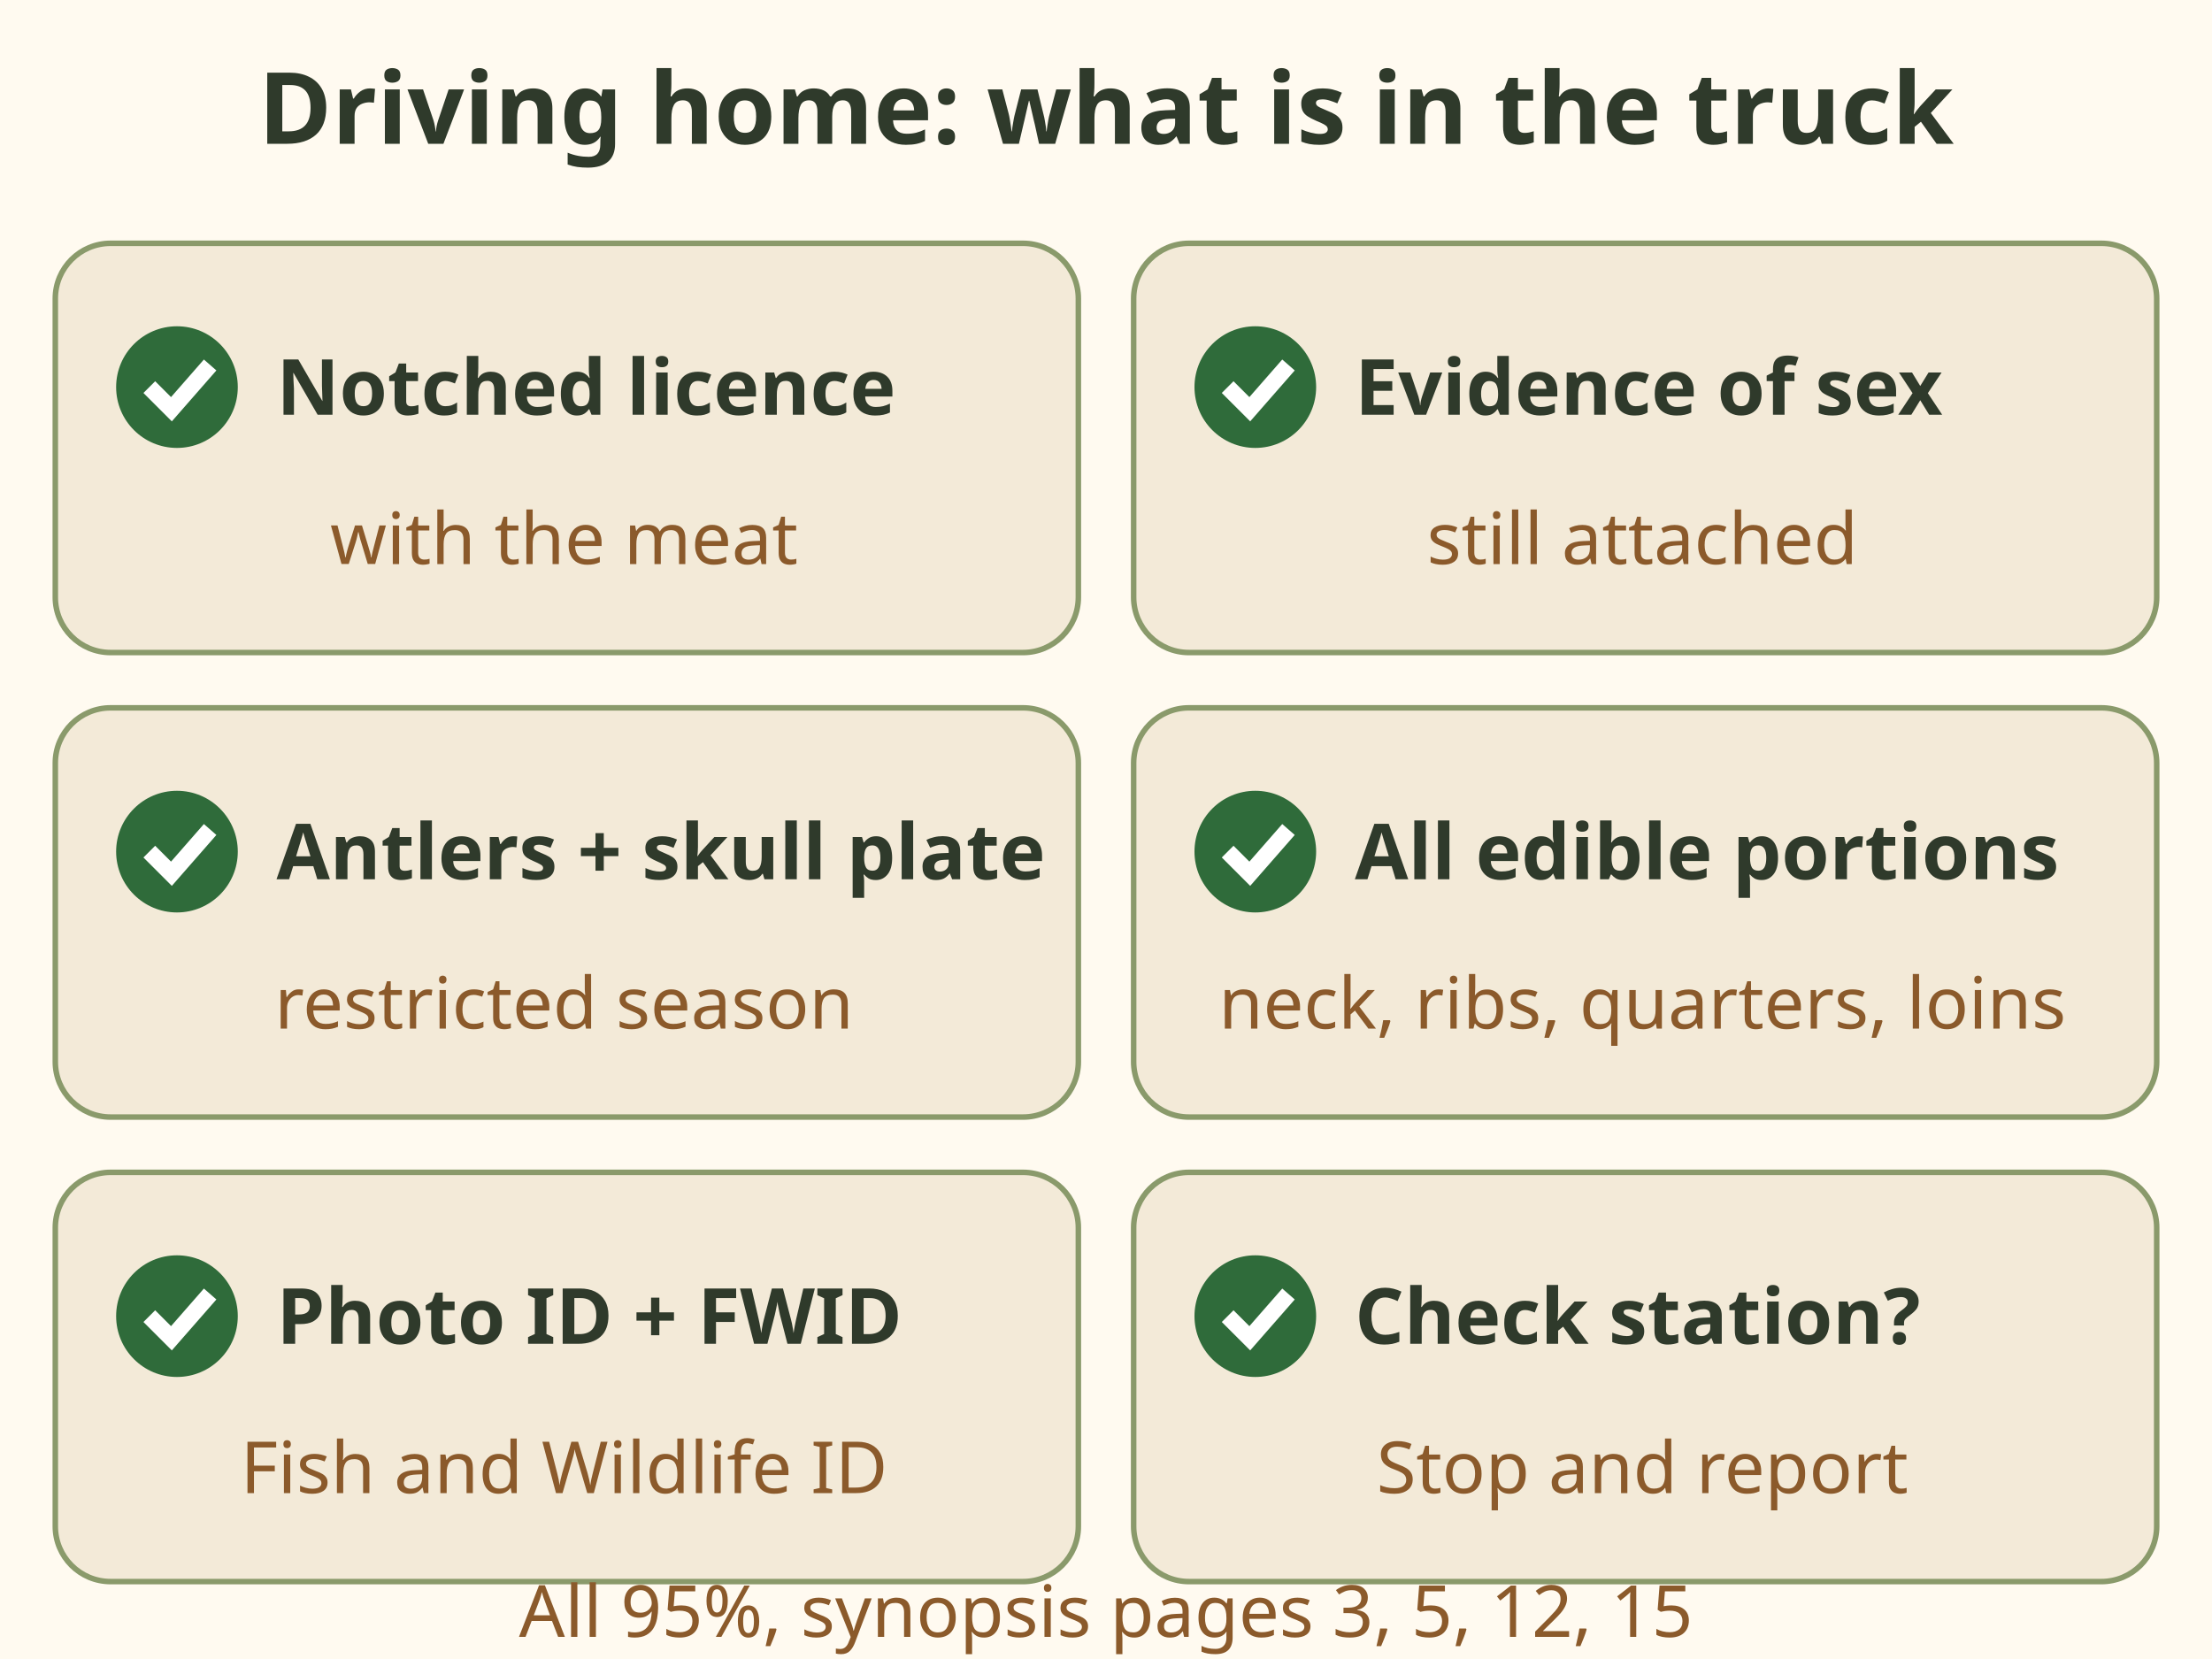
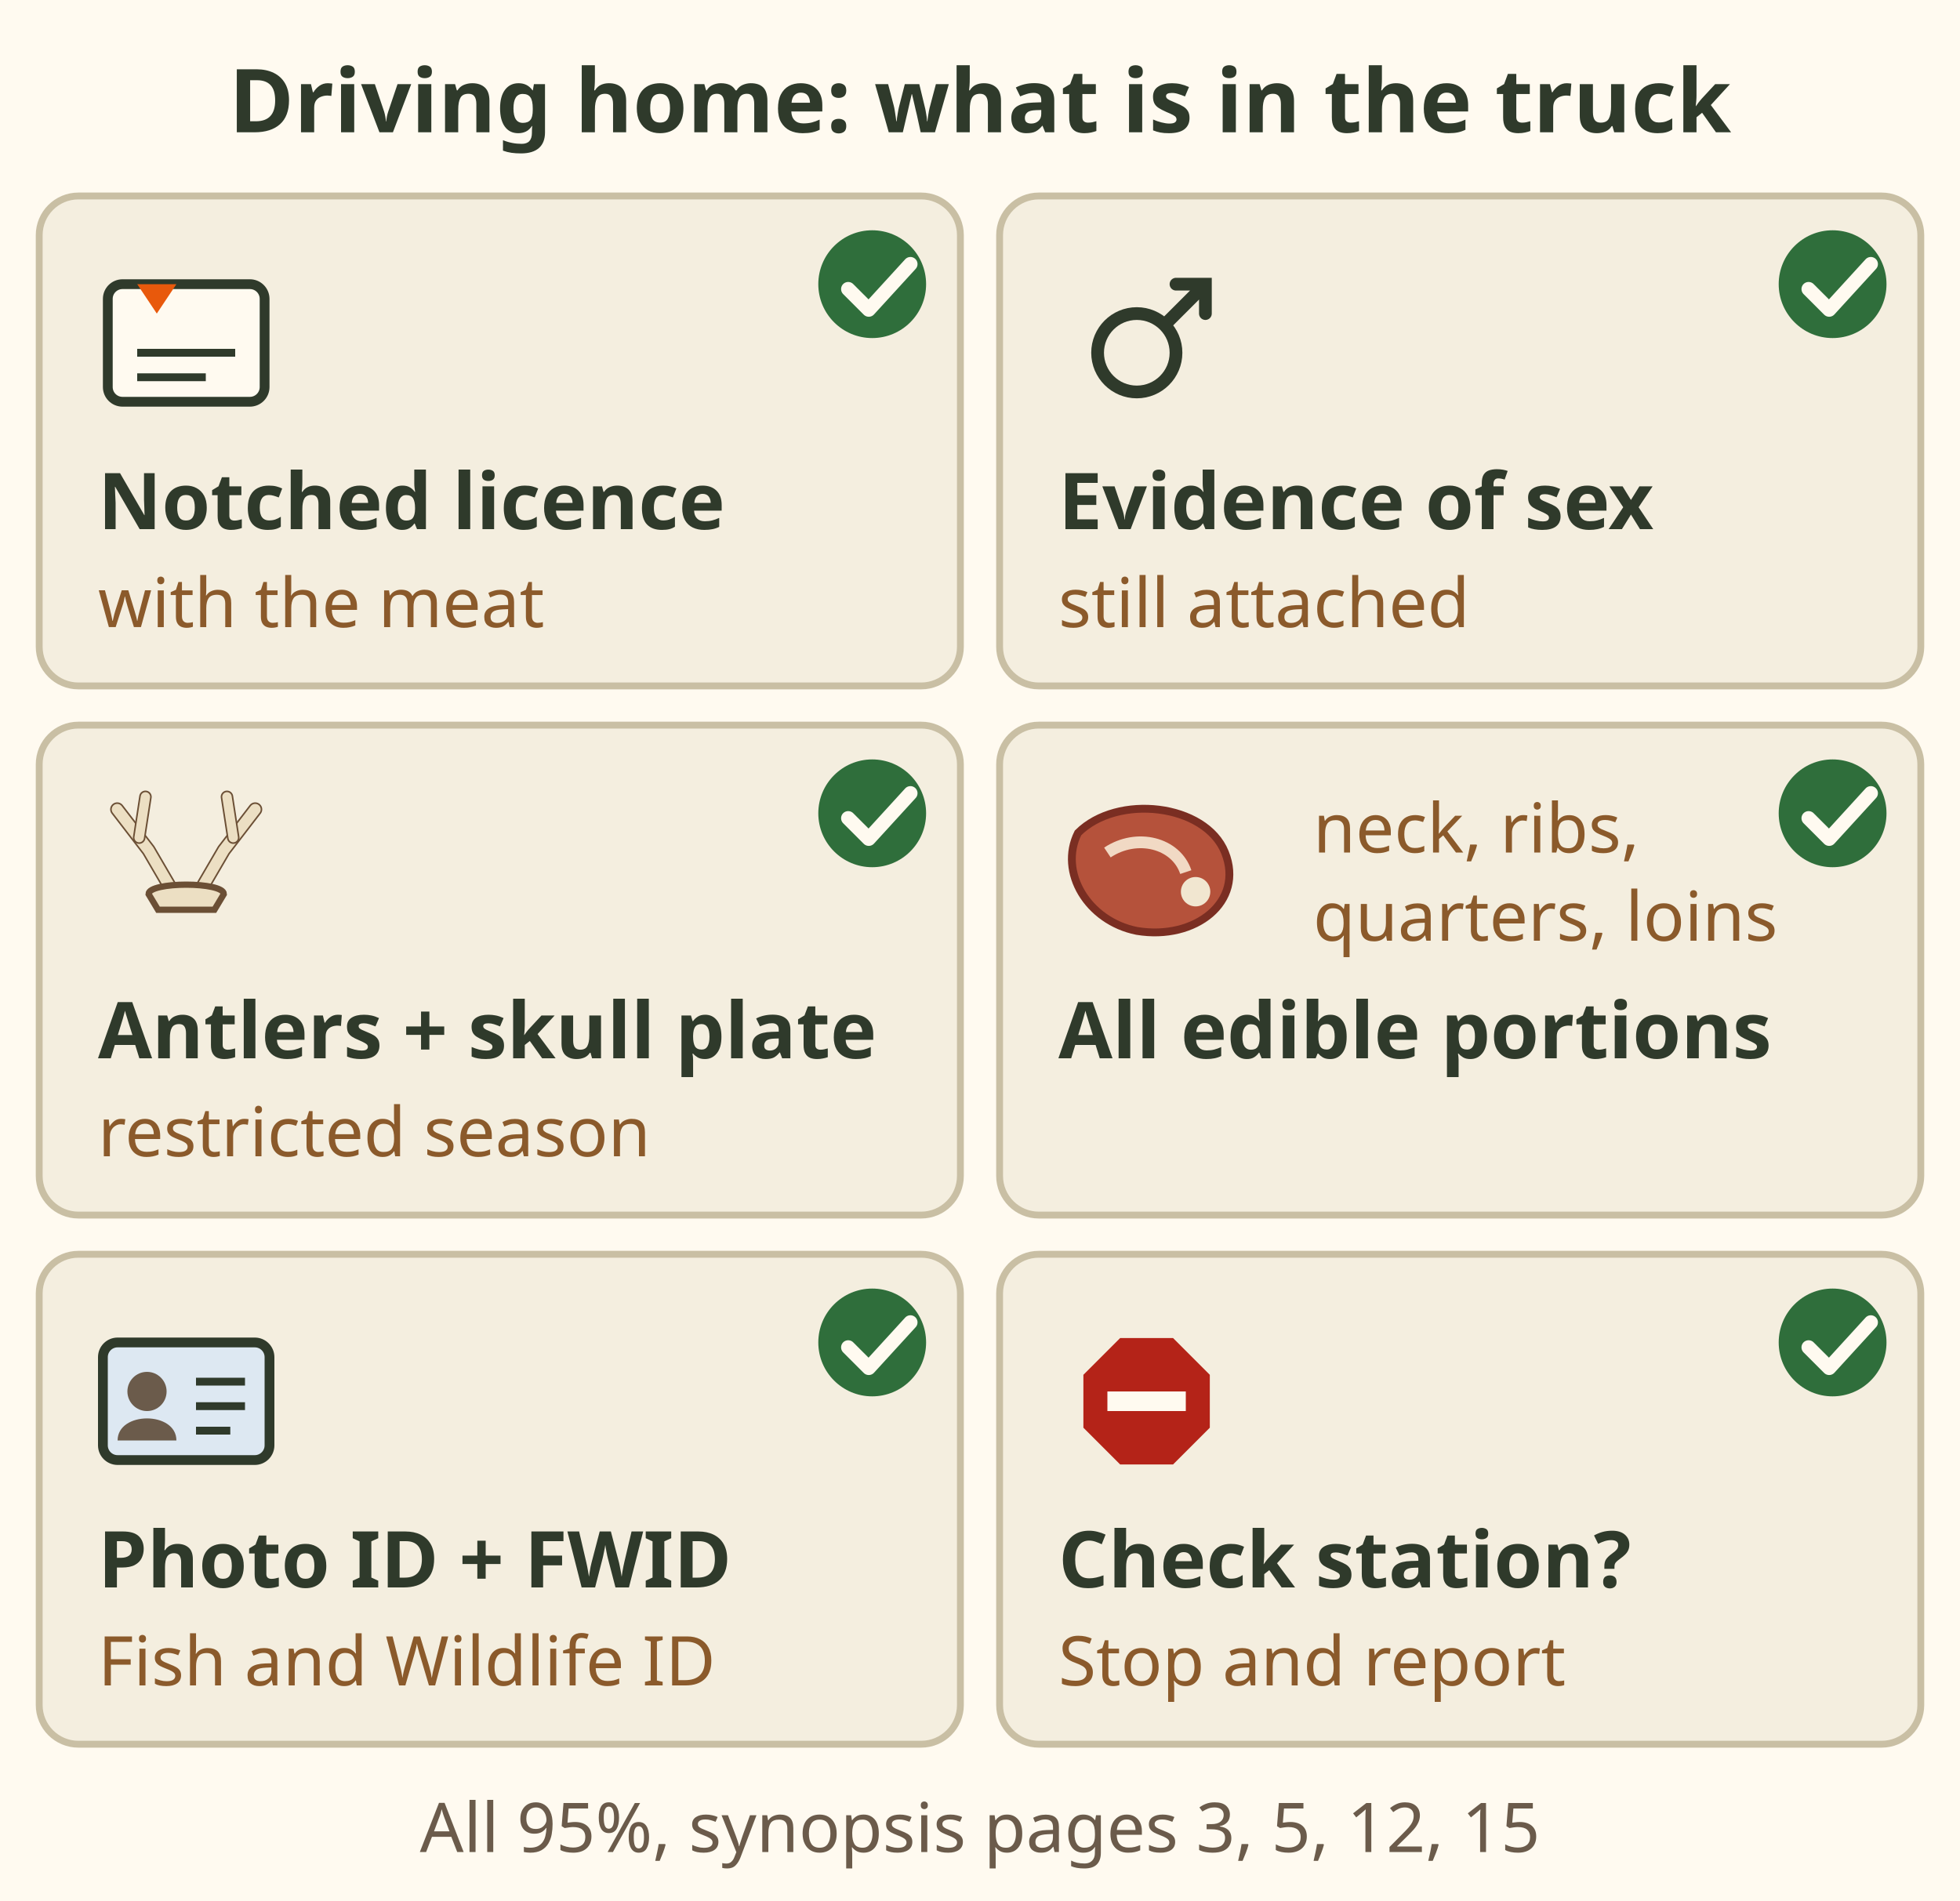
- <svg xmlns="http://www.w3.org/2000/svg" viewBox="0 0 400 300" role="img" aria-label="Driving home, what is in the truck, all 95 percent. The notched species licence, with the meat. Evidence of sex, still attached. Antlers on the skull plate in an antler restricted season. All edible portions: neck, ribs, four quarters and loins. Photo ID and your Fish and Wildlife ID number. At a check station, stop and report, with or without game." font-family="sans-serif">
-   <rect x="0" y="0" width="400" height="300" fill="#fffaf0" />
-   <text x="200.0" y="26" font-size="18" fill="#2f3a2b" text-anchor="middle" font-weight="bold">Driving home: what is in the truck</text>
-   <rect x="10" y="44" width="185" height="74" rx="10" fill="#f3ead8" stroke="#8a9a6b" />
-   <circle cx="32" cy="70" r="11" fill="#2f6b3a" />
-   <path d="M27 70 l4 4 l7 -8" stroke="#fff" stroke-width="3" fill="none" />
-   <text x="50" y="75" font-size="14" fill="#2f3a2b" text-anchor="start" font-weight="bold">Notched licence</text>
-   <text x="102" y="102" font-size="13" fill="#8b5a2b" text-anchor="middle">with the meat</text>
-   <rect x="205" y="44" width="185" height="74" rx="10" fill="#f3ead8" stroke="#8a9a6b" />
-   <circle cx="227" cy="70" r="11" fill="#2f6b3a" />
-   <path d="M222 70 l4 4 l7 -8" stroke="#fff" stroke-width="3" fill="none" />
-   <text x="245" y="75" font-size="14" fill="#2f3a2b" text-anchor="start" font-weight="bold">Evidence of sex</text>
-   <text x="297" y="102" font-size="13" fill="#8b5a2b" text-anchor="middle">still attached</text>
-   <rect x="10" y="128" width="185" height="74" rx="10" fill="#f3ead8" stroke="#8a9a6b" />
-   <circle cx="32" cy="154" r="11" fill="#2f6b3a" />
-   <path d="M27 154 l4 4 l7 -8" stroke="#fff" stroke-width="3" fill="none" />
-   <text x="50" y="159" font-size="14" fill="#2f3a2b" text-anchor="start" font-weight="bold">Antlers + skull plate</text>
-   <text x="102" y="186" font-size="13" fill="#8b5a2b" text-anchor="middle">restricted season</text>
-   <rect x="205" y="128" width="185" height="74" rx="10" fill="#f3ead8" stroke="#8a9a6b" />
-   <circle cx="227" cy="154" r="11" fill="#2f6b3a" />
-   <path d="M222 154 l4 4 l7 -8" stroke="#fff" stroke-width="3" fill="none" />
-   <text x="245" y="159" font-size="14" fill="#2f3a2b" text-anchor="start" font-weight="bold">All edible portions</text>
-   <text x="297" y="186" font-size="13" fill="#8b5a2b" text-anchor="middle">neck, ribs, quarters, loins</text>
-   <rect x="10" y="212" width="185" height="74" rx="10" fill="#f3ead8" stroke="#8a9a6b" />
-   <circle cx="32" cy="238" r="11" fill="#2f6b3a" />
-   <path d="M27 238 l4 4 l7 -8" stroke="#fff" stroke-width="3" fill="none" />
-   <text x="50" y="243" font-size="14" fill="#2f3a2b" text-anchor="start" font-weight="bold">Photo ID + FWID</text>
-   <text x="102" y="270" font-size="13" fill="#8b5a2b" text-anchor="middle">Fish and Wildlife ID</text>
-   <rect x="205" y="212" width="185" height="74" rx="10" fill="#f3ead8" stroke="#8a9a6b" />
-   <circle cx="227" cy="238" r="11" fill="#2f6b3a" />
-   <path d="M222 238 l4 4 l7 -8" stroke="#fff" stroke-width="3" fill="none" />
-   <text x="245" y="243" font-size="14" fill="#2f3a2b" text-anchor="start" font-weight="bold">Check station?</text>
-   <text x="297" y="270" font-size="13" fill="#8b5a2b" text-anchor="middle">Stop and report</text>
-   <text x="200" y="296" font-size="13" fill="#8b5a2b" text-anchor="middle">All 95%, synopsis pages 3, 5, 12, 15</text>
+ <svg xmlns="http://www.w3.org/2000/svg" viewBox="0 0 400 388" font-family="sans-serif" role="img" aria-label="Driving home, what is in the truck, all 95 percent, synopsis pages 3, 5, 12 and 15. The notched species licence, with the meat. Evidence of sex, still attached. Antlers on the skull plate in an antler restricted season. All edible portions: neck, ribs, four quarters and loins. Photo ID and your Fish and Wildlife ID number. At a check station, stop and report, with or without game.">
+   <rect width="400" height="388" fill="#fffaf0" />
+   <text x="200" y="27" font-size="18" font-weight="bold" fill="#2f3a2b" text-anchor="middle">Driving home: what is in the truck</text>
+   <rect x="8" y="40" width="188" height="100" rx="8" fill="#f4eedf" stroke="#c9bfa4" stroke-width="1.4" />
+   <g transform="translate(38 70)">
+     <rect x="-16" y="-12" width="32" height="24" rx="3" fill="#fffaf0" stroke="#2f3a2b" stroke-width="2" />
+     <path d="M-10 -12 l4 6 l4 -6" fill="#e8590c" />
+     <path d="M-10 2 H10 M-10 7 H4" stroke="#2f3a2b" stroke-width="1.6" />
+   </g>
+   <circle cx="178" cy="58" r="11" fill="#2f6e3b" />
+   <path d="M173.1 59.0 l4.2 4.2 l8.5 -9.3" fill="none" stroke="#fffaf0" stroke-width="2.9" stroke-linecap="round" stroke-linejoin="round" />
+   <text x="20" y="108" font-size="16" font-weight="bold" fill="#2f3a2b">Notched licence</text>
+   <text x="20" y="128" font-size="14" fill="#8b5a2b">with the meat</text>
+   <rect x="204" y="40" width="188" height="100" rx="8" fill="#f4eedf" stroke="#c9bfa4" stroke-width="1.4" />
+   <g transform="translate(234 70)">
+     <circle cx="-2" cy="2" r="8" fill="none" stroke="#2f3a2b" stroke-width="2.6" />
+     <path d="M4 -4 L12 -12 M6 -12 H12 V-6" stroke="#2f3a2b" stroke-width="2.6" fill="none" stroke-linecap="round" />
+   </g>
+   <circle cx="374" cy="58" r="11" fill="#2f6e3b" />
+   <path d="M369.1 59.0 l4.2 4.2 l8.5 -9.3" fill="none" stroke="#fffaf0" stroke-width="2.9" stroke-linecap="round" stroke-linejoin="round" />
+   <text x="216" y="108" font-size="16" font-weight="bold" fill="#2f3a2b">Evidence of sex</text>
+   <text x="216" y="128" font-size="14" fill="#8b5a2b">still attached</text>
+   <rect x="8" y="148" width="188" height="100" rx="8" fill="#f4eedf" stroke="#c9bfa4" stroke-width="1.4" />
+   <g transform="translate(38 178) scale(0.32)">
+     <path d="M-10.0 10.0 L-24.0 -14.0 L-44.0 -40.0" fill="none" stroke="#6b4f35" stroke-width="9" stroke-linecap="round" stroke-linejoin="round" />
+     <path d="M-10.0 10.0 L-24.0 -14.0 L-44.0 -40.0" fill="none" stroke="#ecdfc3" stroke-width="7" stroke-linecap="round" stroke-linejoin="round" />
+     <path d="M-30.0 -22.0 L-26.0 -48.0" fill="none" stroke="#6b4f35" stroke-width="8" stroke-linecap="round" stroke-linejoin="round" />
+     <path d="M-30.0 -22.0 L-26.0 -48.0" fill="none" stroke="#ecdfc3" stroke-width="6" stroke-linecap="round" stroke-linejoin="round" />
+     <path d="M10.0 10.0 L24.0 -14.0 L44.0 -40.0" fill="none" stroke="#6b4f35" stroke-width="9" stroke-linecap="round" stroke-linejoin="round" />
+     <path d="M10.0 10.0 L24.0 -14.0 L44.0 -40.0" fill="none" stroke="#ecdfc3" stroke-width="7" stroke-linecap="round" stroke-linejoin="round" />
+     <path d="M30.0 -22.0 L26.0 -48.0" fill="none" stroke="#6b4f35" stroke-width="8" stroke-linecap="round" stroke-linejoin="round" />
+     <path d="M30.0 -22.0 L26.0 -48.0" fill="none" stroke="#ecdfc3" stroke-width="6" stroke-linecap="round" stroke-linejoin="round" />
+     <path d="M-24 14 C-24 6 24 6 24 14 L18 24 H-18z" fill="#ecdfc3" stroke="#6b4f35" stroke-width="4" />
+   </g>
+   <circle cx="178" cy="166" r="11" fill="#2f6e3b" />
+   <path d="M173.1 167.0 l4.2 4.2 l8.5 -9.3" fill="none" stroke="#fffaf0" stroke-width="2.9" stroke-linecap="round" stroke-linejoin="round" />
+   <text x="20" y="216" font-size="16" font-weight="bold" fill="#2f3a2b">Antlers + skull plate</text>
+   <text x="20" y="236" font-size="14" fill="#8b5a2b">restricted season</text>
+   <rect x="204" y="148" width="188" height="100" rx="8" fill="#f4eedf" stroke="#c9bfa4" stroke-width="1.4" />
+   <g transform="translate(234 178)">
+     <path d="M-14 -8 C-6 -16 12 -14 16 -4 C20 6 10 14 -2 12 C-12 10 -18 0 -14 -8z" fill="#b5523b" stroke="#7a2e22" stroke-width="1.6" />
+     <path d="M-8 -4 C-2 -8 6 -6 8 0" stroke="#f1d9c4" stroke-width="2.4" fill="none" />
+     <circle cx="10" cy="4" r="3" fill="#f1e6d0" />
+   </g>
+   <circle cx="374" cy="166" r="11" fill="#2f6e3b" />
+   <path d="M369.1 167.0 l4.2 4.2 l8.5 -9.3" fill="none" stroke="#fffaf0" stroke-width="2.9" stroke-linecap="round" stroke-linejoin="round" />
+   <text x="216" y="216" font-size="16" font-weight="bold" fill="#2f3a2b">All edible portions</text>
+   <text x="268" y="174" font-size="14" fill="#8b5a2b">neck, ribs,</text>
+   <text x="268" y="192" font-size="14" fill="#8b5a2b">quarters, loins</text>
+   <rect x="8" y="256" width="188" height="100" rx="8" fill="#f4eedf" stroke="#c9bfa4" stroke-width="1.4" />
+   <g transform="translate(38 286)">
+     <rect x="-17" y="-12" width="34" height="24" rx="3" fill="#dde8f2" stroke="#2f3a2b" stroke-width="2" />
+     <circle cx="-8" cy="-2" r="4" fill="#6b5b4b" />
+     <path d="M-14 8 C-14 2 -2 2 -2 8z" fill="#6b5b4b" />
+     <path d="M2 -4 H12 M2 1 H12 M2 6 H9" stroke="#2f3a2b" stroke-width="1.6" />
+   </g>
+   <circle cx="178" cy="274" r="11" fill="#2f6e3b" />
+   <path d="M173.1 275.0 l4.2 4.2 l8.5 -9.3" fill="none" stroke="#fffaf0" stroke-width="2.9" stroke-linecap="round" stroke-linejoin="round" />
+   <text x="20" y="324" font-size="16" font-weight="bold" fill="#2f3a2b">Photo ID + FWID</text>
+   <text x="20" y="344" font-size="14" fill="#8b5a2b">Fish and Wildlife ID</text>
+   <rect x="204" y="256" width="188" height="100" rx="8" fill="#f4eedf" stroke="#c9bfa4" stroke-width="1.4" />
+   <polygon points="246.9,291.4 239.4,298.9 228.6,298.9 221.1,291.4 221.1,280.6 228.6,273.1 239.4,273.1 246.9,280.6" fill="#b42318" />
+   <rect x="226" y="284" width="16" height="4" fill="#fffaf0" />
+   <circle cx="374" cy="274" r="11" fill="#2f6e3b" />
+   <path d="M369.1 275.0 l4.2 4.2 l8.5 -9.3" fill="none" stroke="#fffaf0" stroke-width="2.9" stroke-linecap="round" stroke-linejoin="round" />
+   <text x="216" y="324" font-size="16" font-weight="bold" fill="#2f3a2b">Check station?</text>
+   <text x="216" y="344" font-size="14" fill="#8b5a2b">Stop and report</text>
+   <text x="200" y="378" font-size="14" fill="#6b5b4b" text-anchor="middle">All 95%, synopsis pages 3, 5, 12, 15</text>
</svg>
